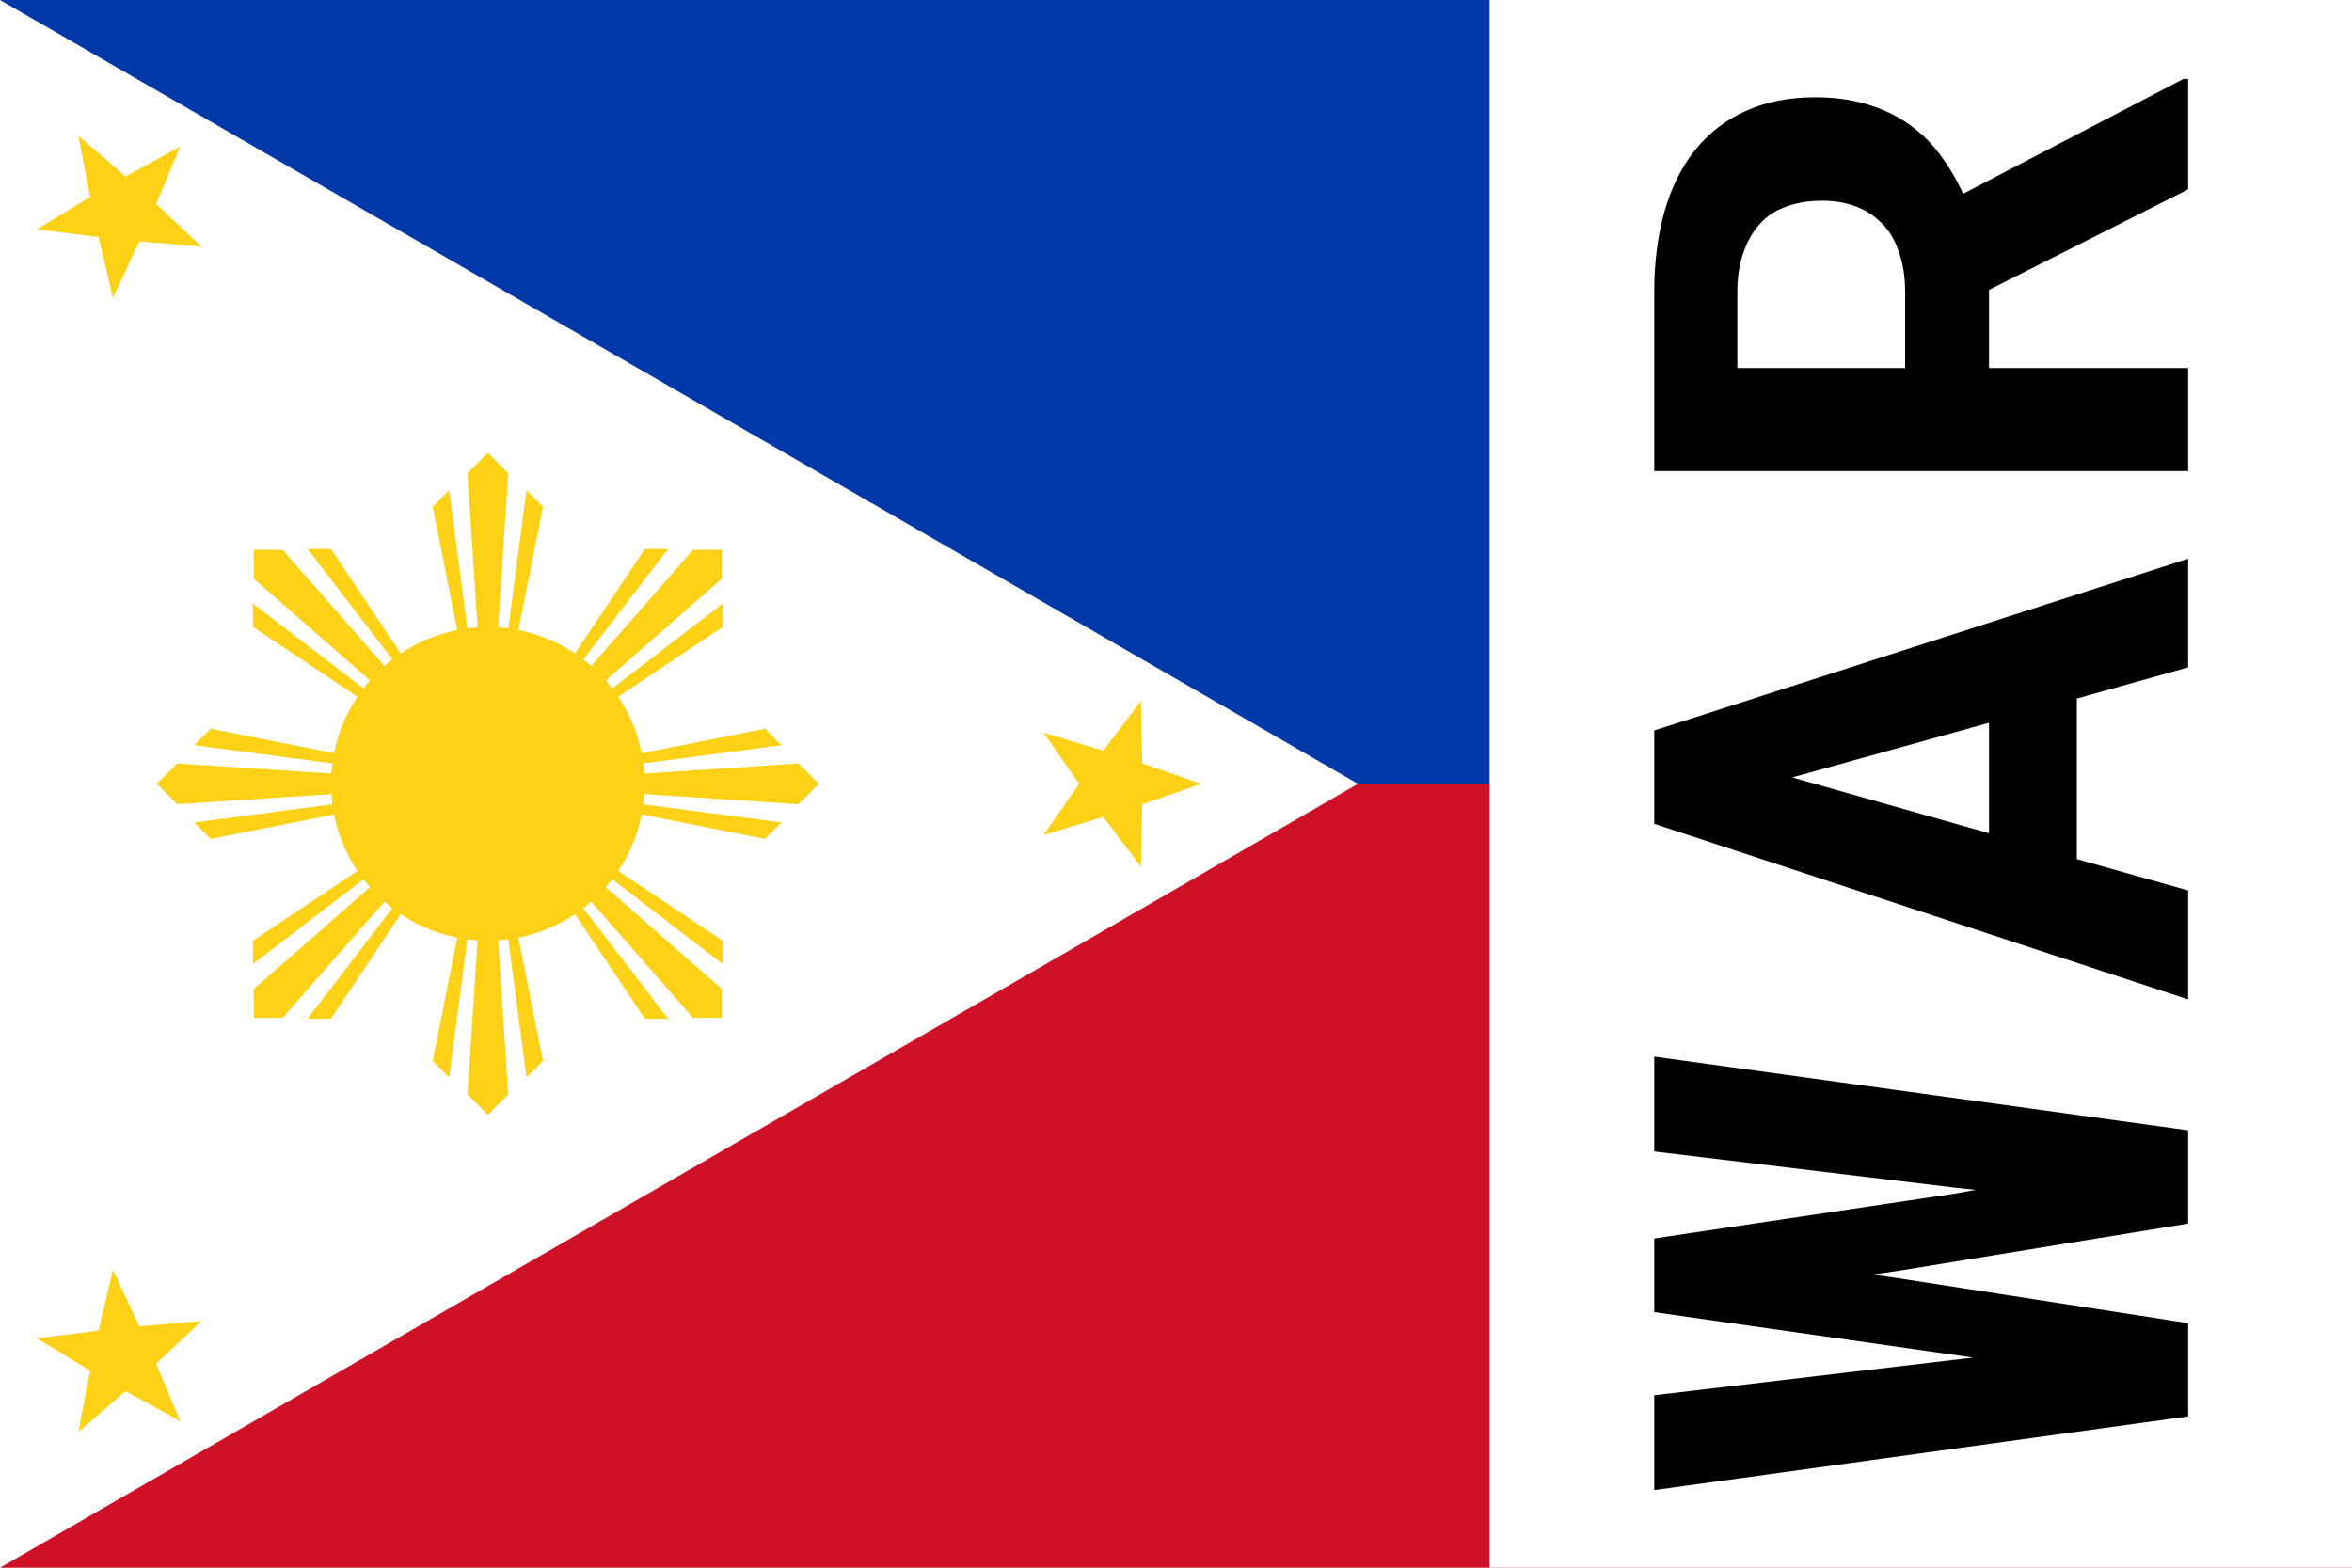
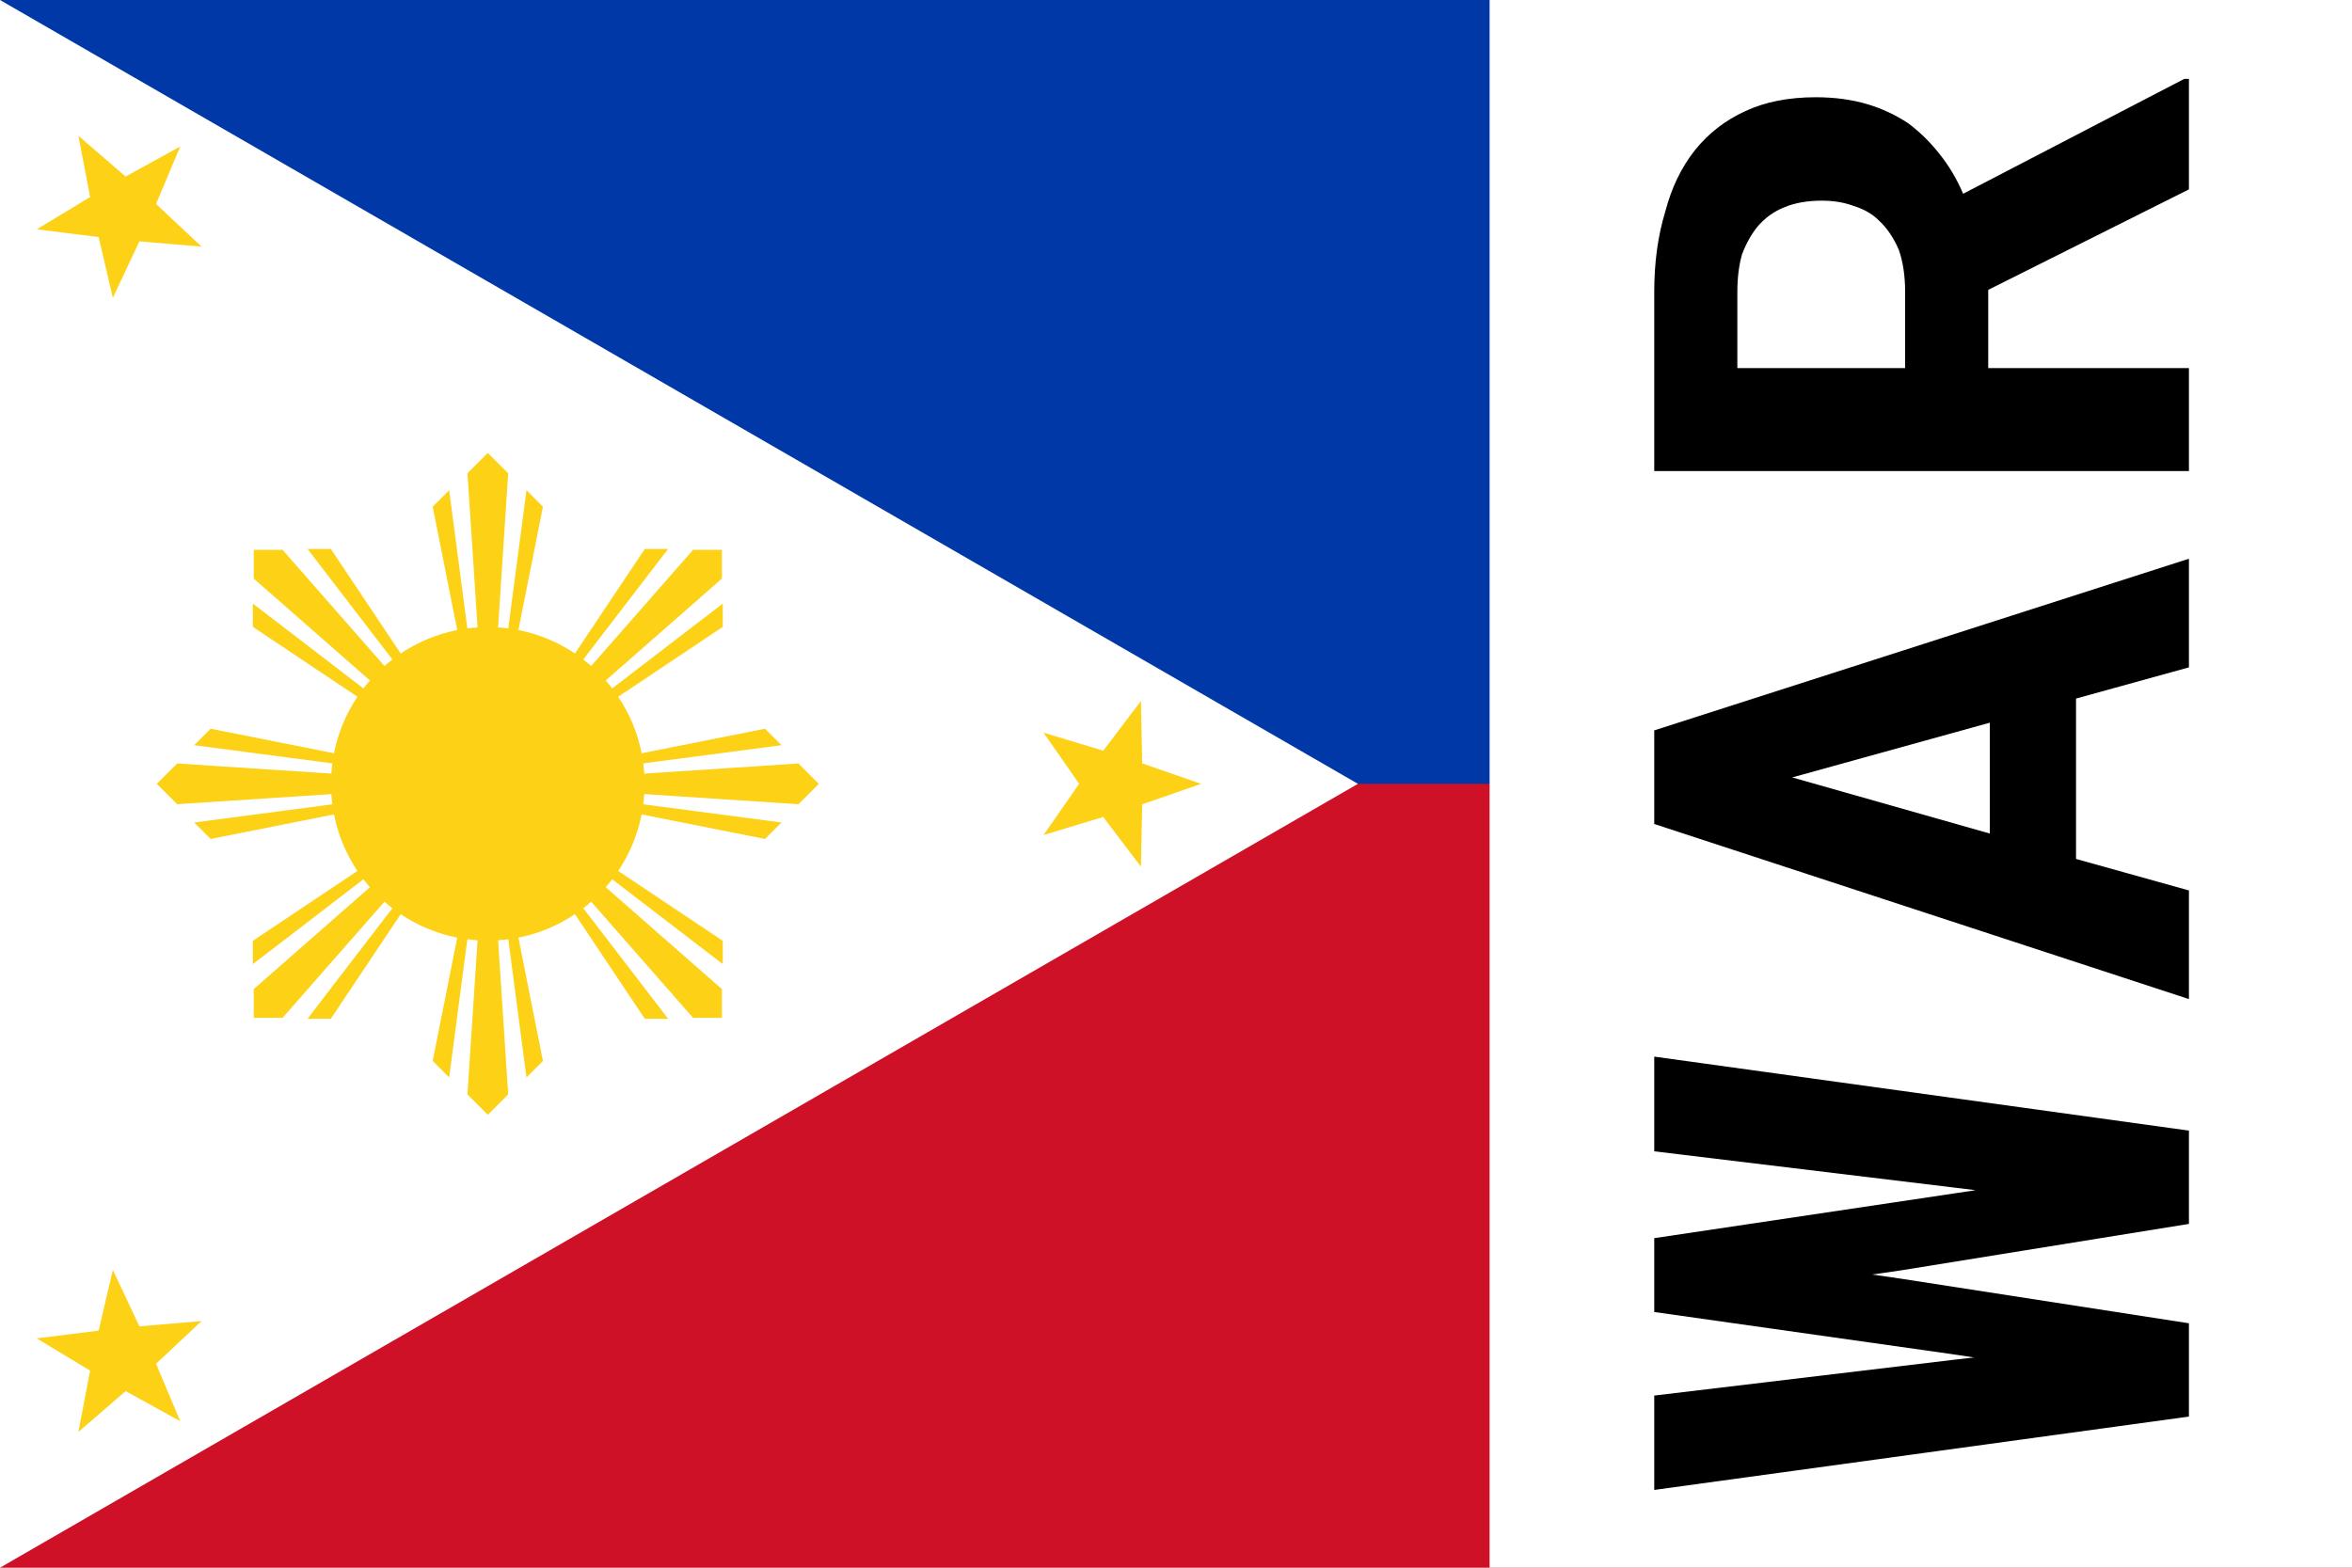
<svg xmlns="http://www.w3.org/2000/svg" xmlns:xlink="http://www.w3.org/1999/xlink" width="30" height="20">
  <symbol id="tgl" width="30" height="20" fill="#fcd116" viewBox="-28 -45 135 90">
    <path d="m-28-45h180V0L0 44z" fill="#0038a8" />
    <path d="m0 0h152v45H-28z" fill="#ce1126" />
    <path d="m49.942 0L-28 45v-90z" fill="#fff" />
    <circle r="9" />
    <g id="c">
      <g id="b">
        <path id="a" d="m0 0-3.164-15.909.945-.946zl-1.169-17.831L0-19l1.169 1.169zl2.219-16.855.945.946z" />
        <use transform="scale(-1)" xlink:href="#a" />
      </g>
      <use transform="rotate(90)" xlink:href="#b" />
    </g>
    <use transform="rotate(45)" xlink:href="#c" />
    <path id="d" d="m40.942 0-3.382 1.176-.073 3.579-2.163-2.853-3.427 1.037 2.045-2.939-2.045-2.939 3.427 1.037 2.163-2.853.073 3.579z" />
    <use transform="rotate(120,-2.019,0)" xlink:href="#d" />
    <use transform="rotate(240,-2.019,0)" xlink:href="#d" />
  </symbol>
  <use href="#tgl" />
  <path d="M19 0h11v20H19z" fill="#fff" />
-   <path transform="matrix(0 -.1.1 0 0 0)" d="m-180.7 279.1h11.9l5.7-36.8.5-3.4.5 3.4 6 36.8h11.9l9.4-68.1h-12.1l-4.6 38.2-.3 2.8-.5-2.8-5.7-38.2h-9.4l-5.4 37.9-.4 2.8-.3-2.6-4.5-38.1h-12.1zm91.58-14.2 3.98 14.2h13.86l-21.91-68.1h-11.91l-22.4 68.1h13.9l4-14.2zm-17.18-11.2 7.12-25.1 6.97 25.1zm69.32 0 12.82 25.4h14.09v-.6l-14.65-28.1q2.81-1.3 5.06-3 2.29-1.7 3.93-4.1 1.59-2.3 2.43-5.2.89-2.9.89-6.6 0-5-1.78-8.9-1.73-3.8-4.96-6.4-3.27-2.6-7.86-3.9t-10.25-1.3h-22.84v68.1h13.15v-25.4zm-9.97-10.7v-21.4h9.69q2.71 0 4.82.7t3.56 1.9q1.64 1.3 2.43 3.4.84 2.1.84 4.8 0 2.3-.65 4.1-.61 1.8-1.83 3.1-1.45 1.7-3.79 2.5-2.29.9-5.34.9z" />
+   <path transform="matrix(0 -.2.2 0 0 0)" d="m-90.36 139.6h5.95l2.85-18.4.26-1.8.26 1.8 2.97 18.4h5.95l4.72-34.1h-6.04l-2.31 19.1-.17 1.4-.21-1.4-2.85-19.1h-4.71l-2.69 19-.21 1.4-.16-1.4-2.27-19h-6.02zm45.8-7.2 1.99 7.2h6.93l-10.95-34.1h-5.97l-11.17 34.1h6.93l2.01-7.2zm-8.61-5.5 3.58-12.6 3.49 12.6zm34.68-.1 6.41 12.8h7.047v-.3l-7.327-14.1q1.41-.6 2.529-1.5 1.147-.9 1.966-2 .796-1.2 1.217-2.6.445-1.5.445-3.3 0-2.6-.89-4.5-.866-1.9-2.48-3.2-1.637-1.3-3.937-1.9-2.29-.7-5.12-.7h-11.42v34.1h6.57v-12.8zm-4.99-5.3v-10.7h4.85q1.36 0 2.41.3 1.05.4 1.78 1 .82.7 1.22 1.7.42 1 .42 2.4 0 1.1-.33 2-.31 1-.91 1.6-.73.8-1.9 1.3-1.15.4-2.67.4z" />
</svg>
